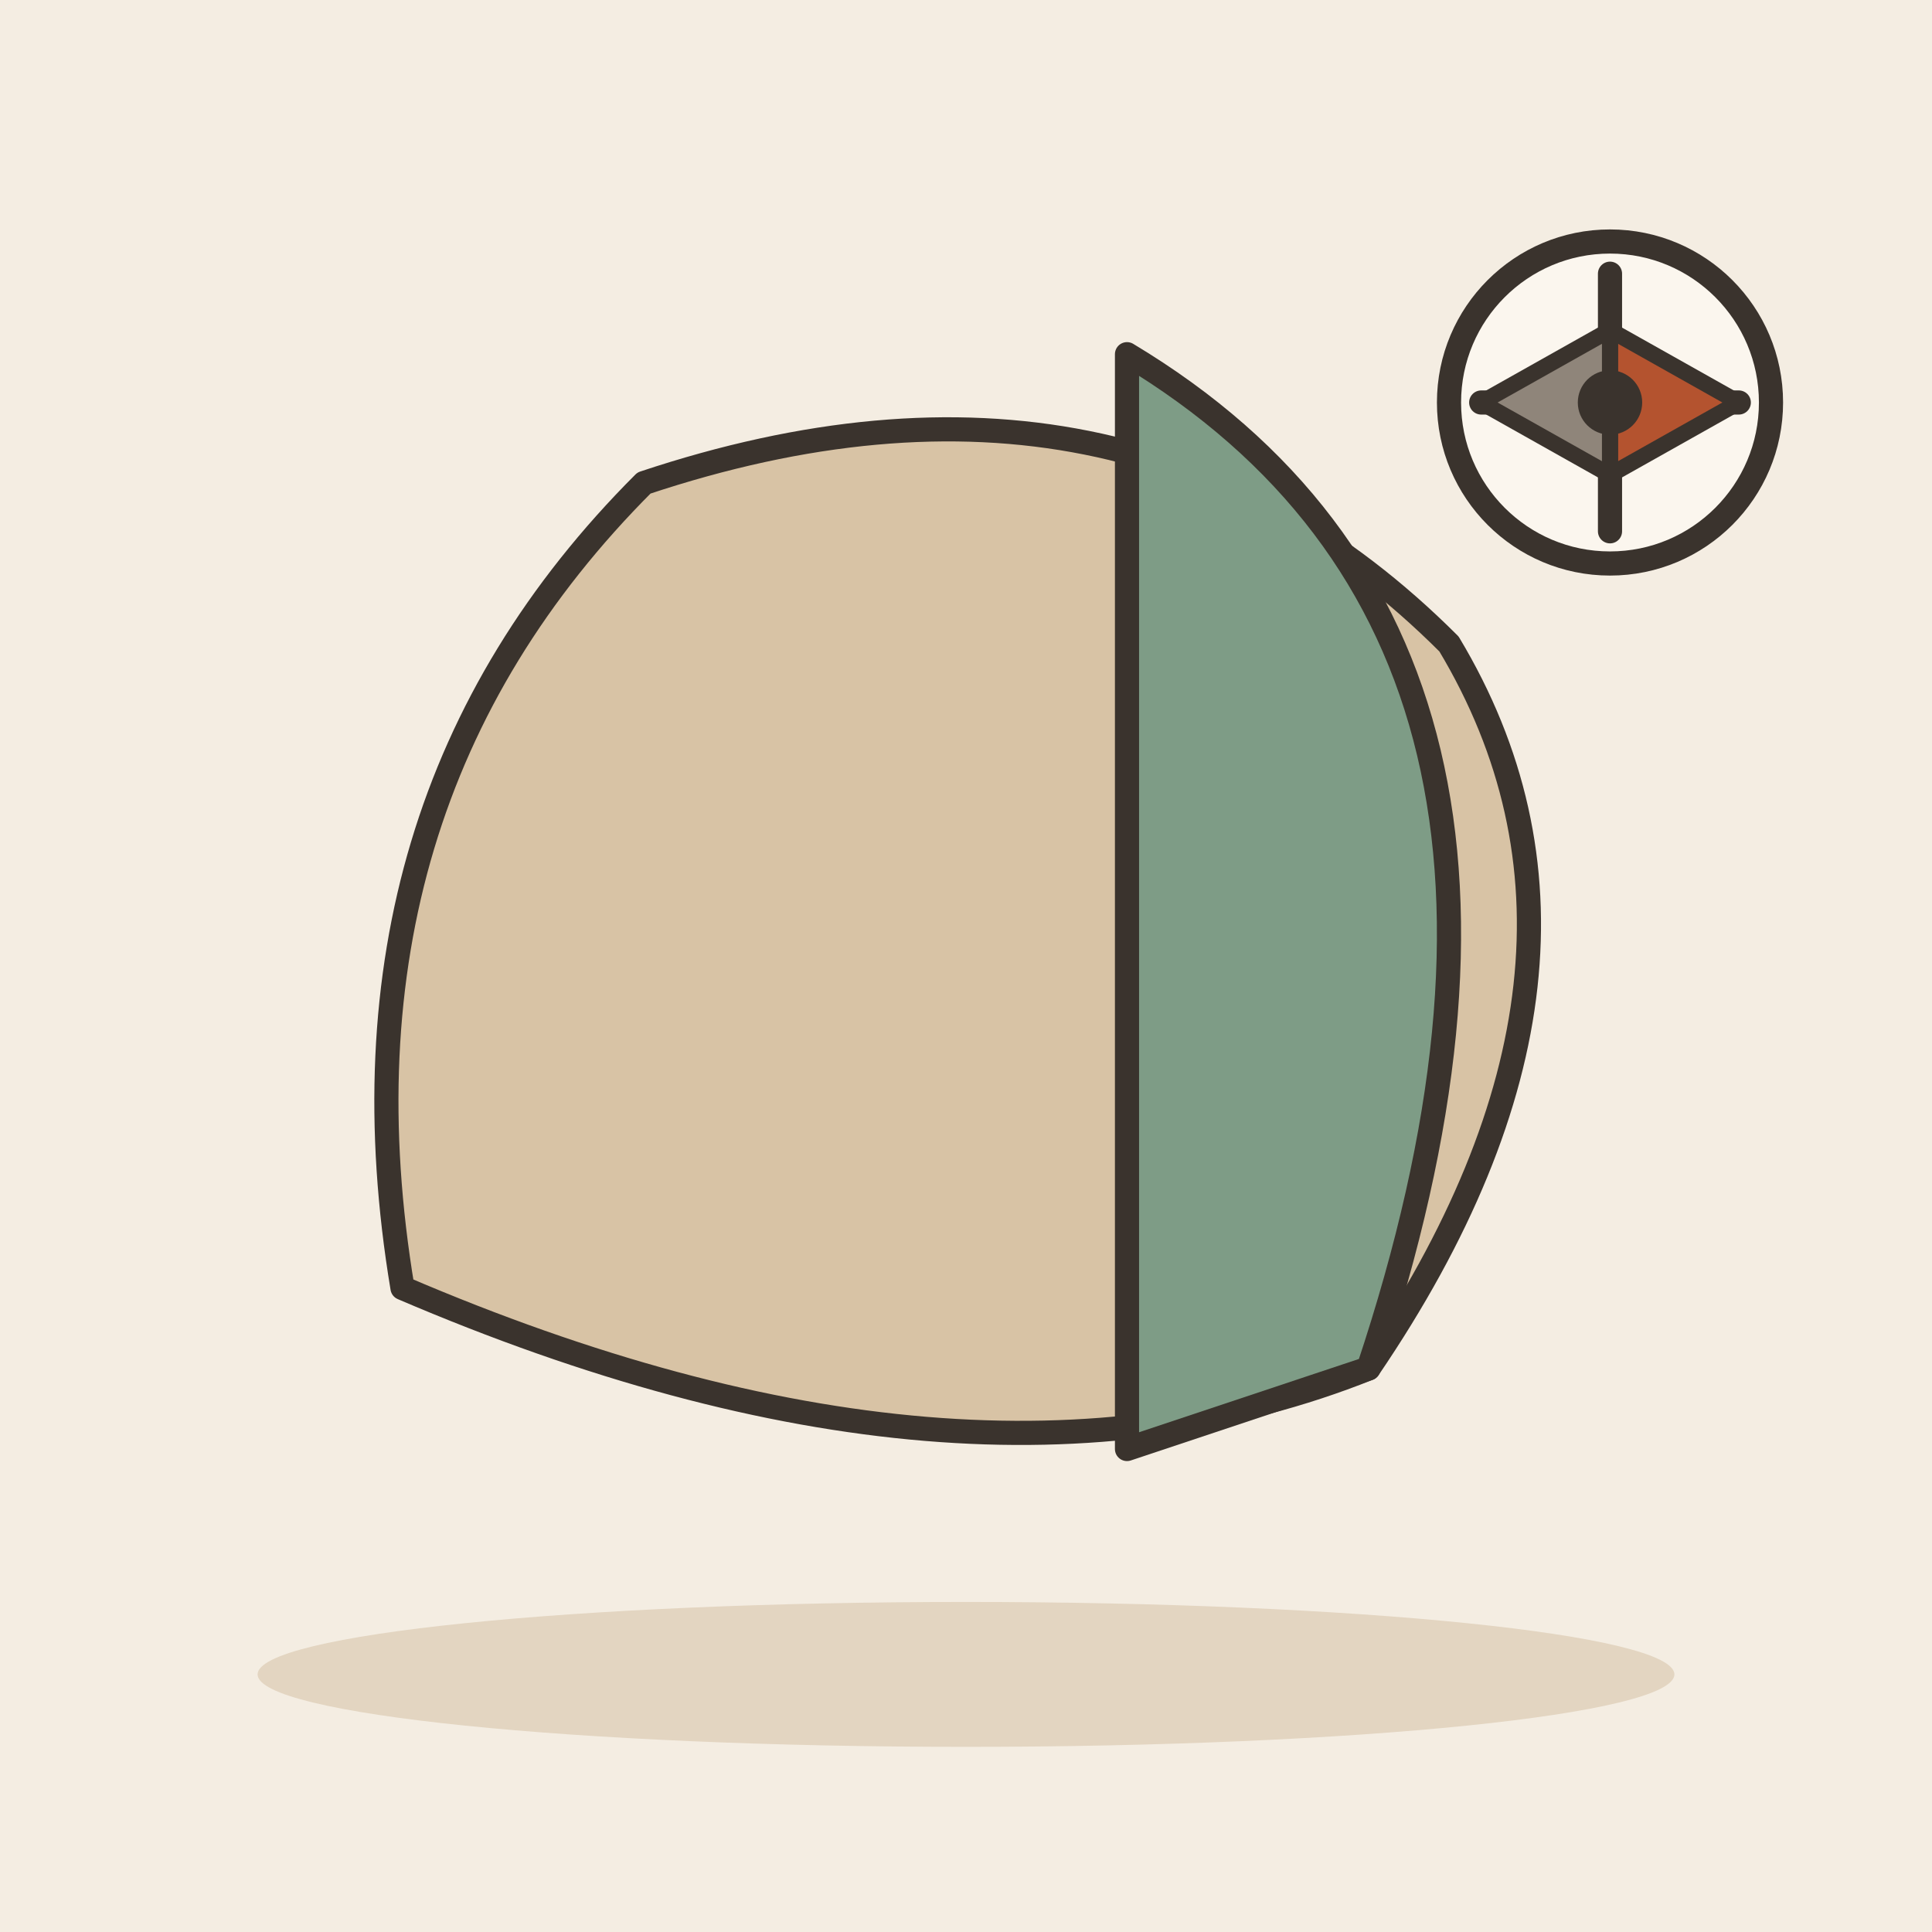
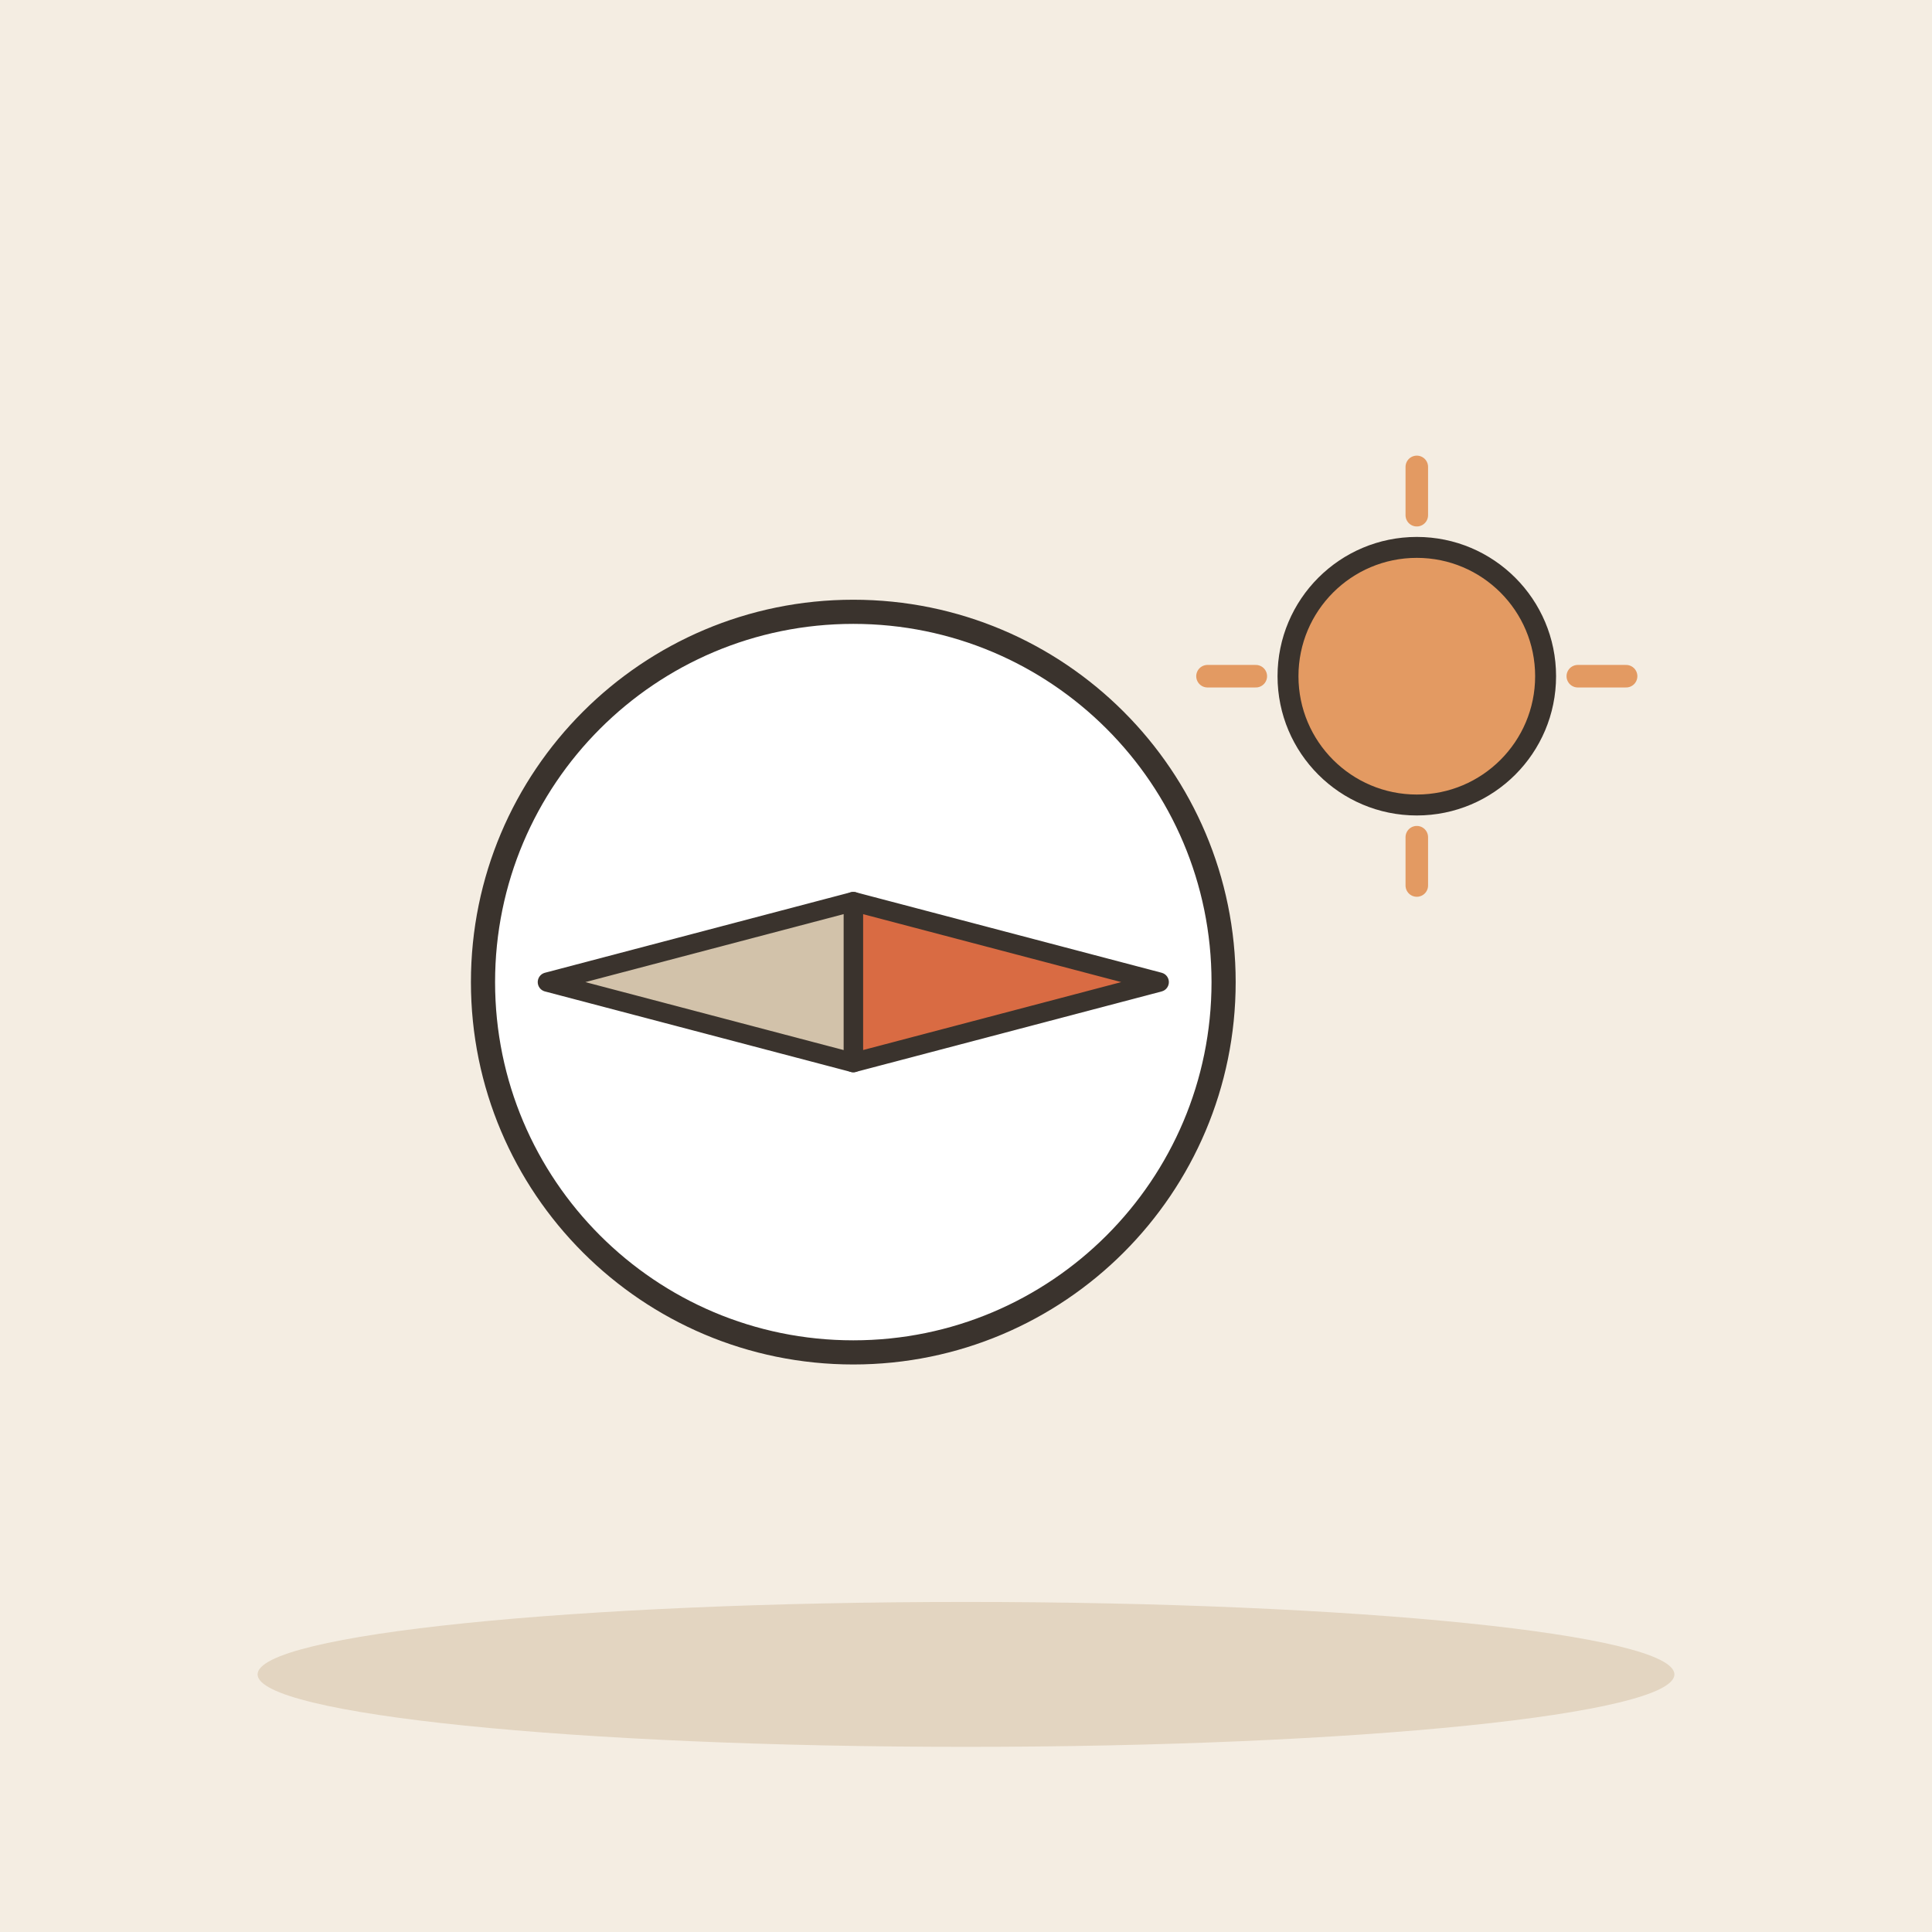
<svg xmlns="http://www.w3.org/2000/svg" viewBox="0 0 240 240" data-style="editorial">
  <rect width="240" height="240" fill="#F4EDE2" />
  <ellipse cx="120" cy="208" rx="88" ry="9" fill="#E3D5C1" />
-   <g transform="translate(120 120)">
-     <path d="M-70 40Q-80 -20 -40 -60Q20 -80 60 -40Q84 0 50 50Q0 70 -70 40Z" fill="#D8C3A5" stroke="#3A332D" stroke-width="3" stroke-linecap="round" stroke-linejoin="round" />
-   </g>
-   <g transform="translate(120 120)">
-     <path d="M20 -76Q80 -40 50 50L20 60Z" fill="#7E9C86" stroke="#3A332D" stroke-width="3" stroke-linecap="round" stroke-linejoin="round" />
-   </g>
-   <circle cx="200" cy="50" r="20" fill="#FBF6EE" stroke="#3A332D" stroke-width="3" stroke-linecap="round" stroke-linejoin="round" />
-   <path d="M216 50L208 50" stroke="#3A332D" stroke-width="3" stroke-linecap="round" fill="none" />
-   <path d="M200 66L200 58" stroke="#3A332D" stroke-width="3" stroke-linecap="round" fill="none" />
-   <path d="M184 50L192 50" stroke="#3A332D" stroke-width="3" stroke-linecap="round" fill="none" />
-   <path d="M200 34L200 42" stroke="#3A332D" stroke-width="3" stroke-linecap="round" fill="none" />
-   <path d="M216.0 50.0L200.0 59.0L200.0 41.0Z" fill="#B4532F" stroke="#3A332D" stroke-width="2" stroke-linecap="round" stroke-linejoin="round" />
-   <path d="M184.0 50.0L200.0 59.0L200.0 41.0Z" fill="#8F857A" stroke="#3A332D" stroke-width="2" stroke-linecap="round" stroke-linejoin="round" />
-   <circle cx="200" cy="50" r="4" fill="#3A332D" />
+   <circle cx="106" cy="122" r="46" fill="#FFFFFF" stroke="#3A332D" stroke-width="3" />
+   <polygon points="106,112 144,122 106,132" fill="#D96B43" stroke="#3A332D" stroke-width="2.4" stroke-linejoin="round" />
+   <polygon points="106,112 68,122 106,132" fill="#D2C2AA" stroke="#3A332D" stroke-width="2.4" stroke-linejoin="round" />
+   <circle cx="176" cy="84" r="16" fill="#E39A62" stroke="#3A332D" stroke-width="2.6" />
+   <path d="M176 58 V64 M176 104 V110 M150 84 H156 M196 84 H202" stroke="#E39A62" stroke-width="2.8" stroke-linecap="round" />
</svg>
